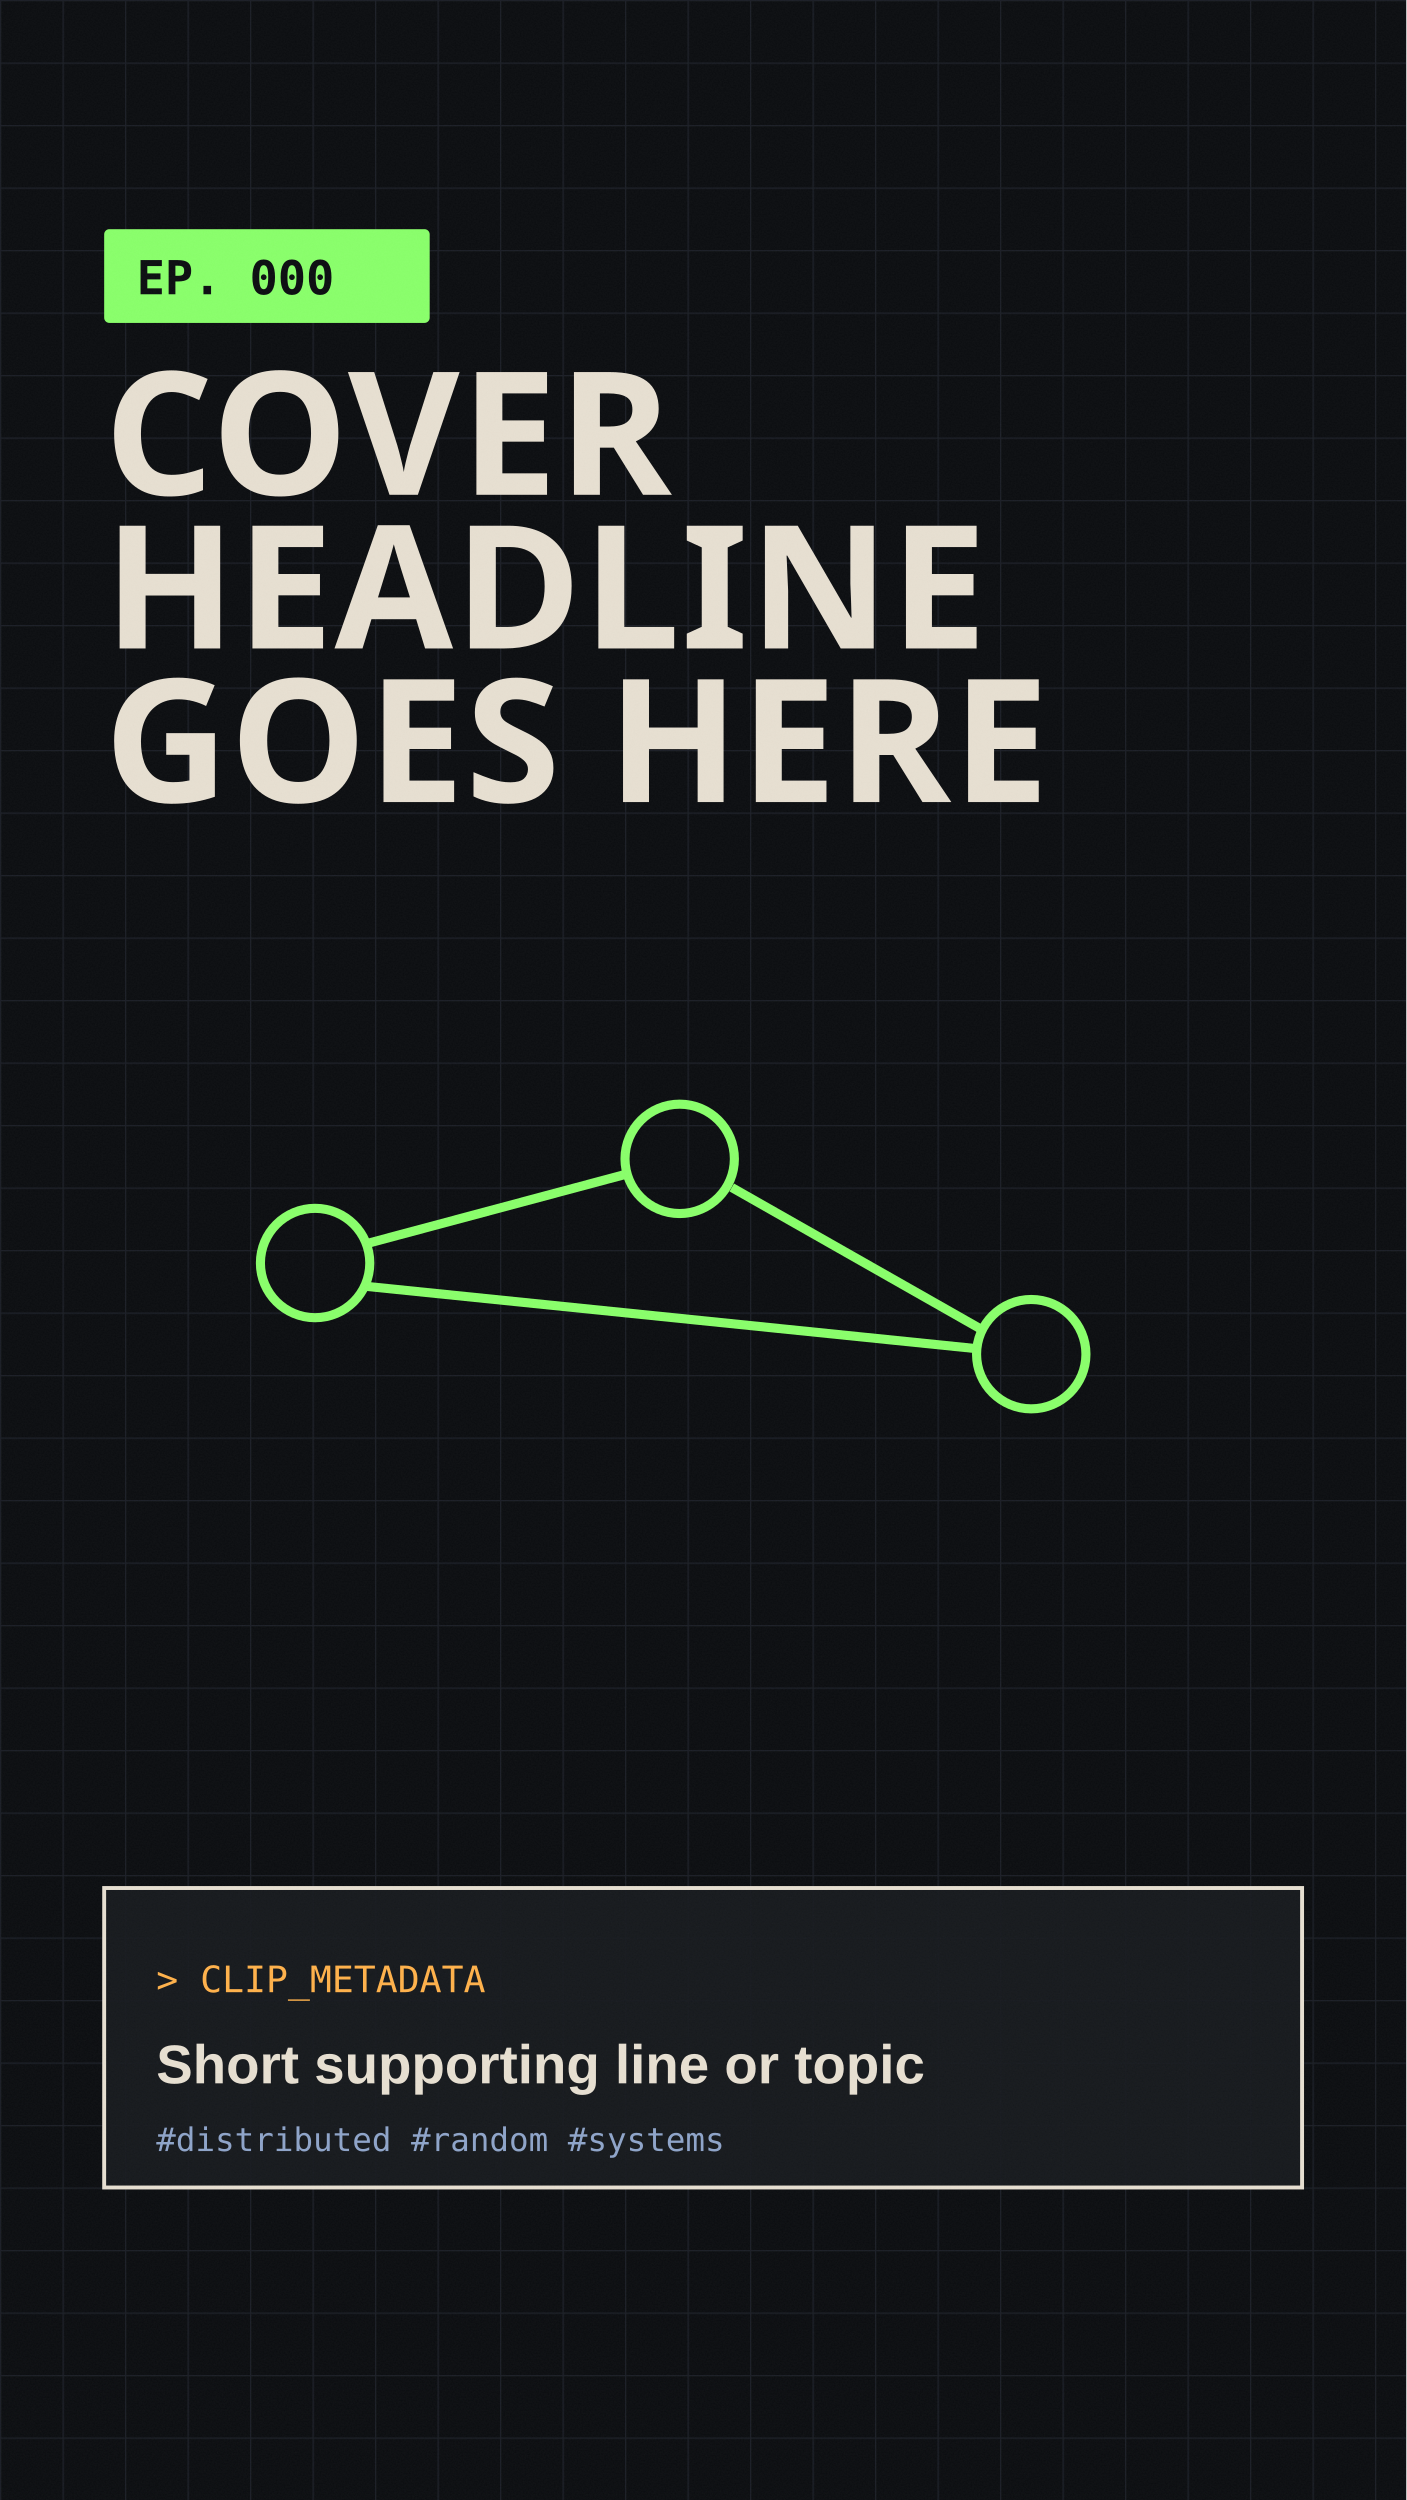
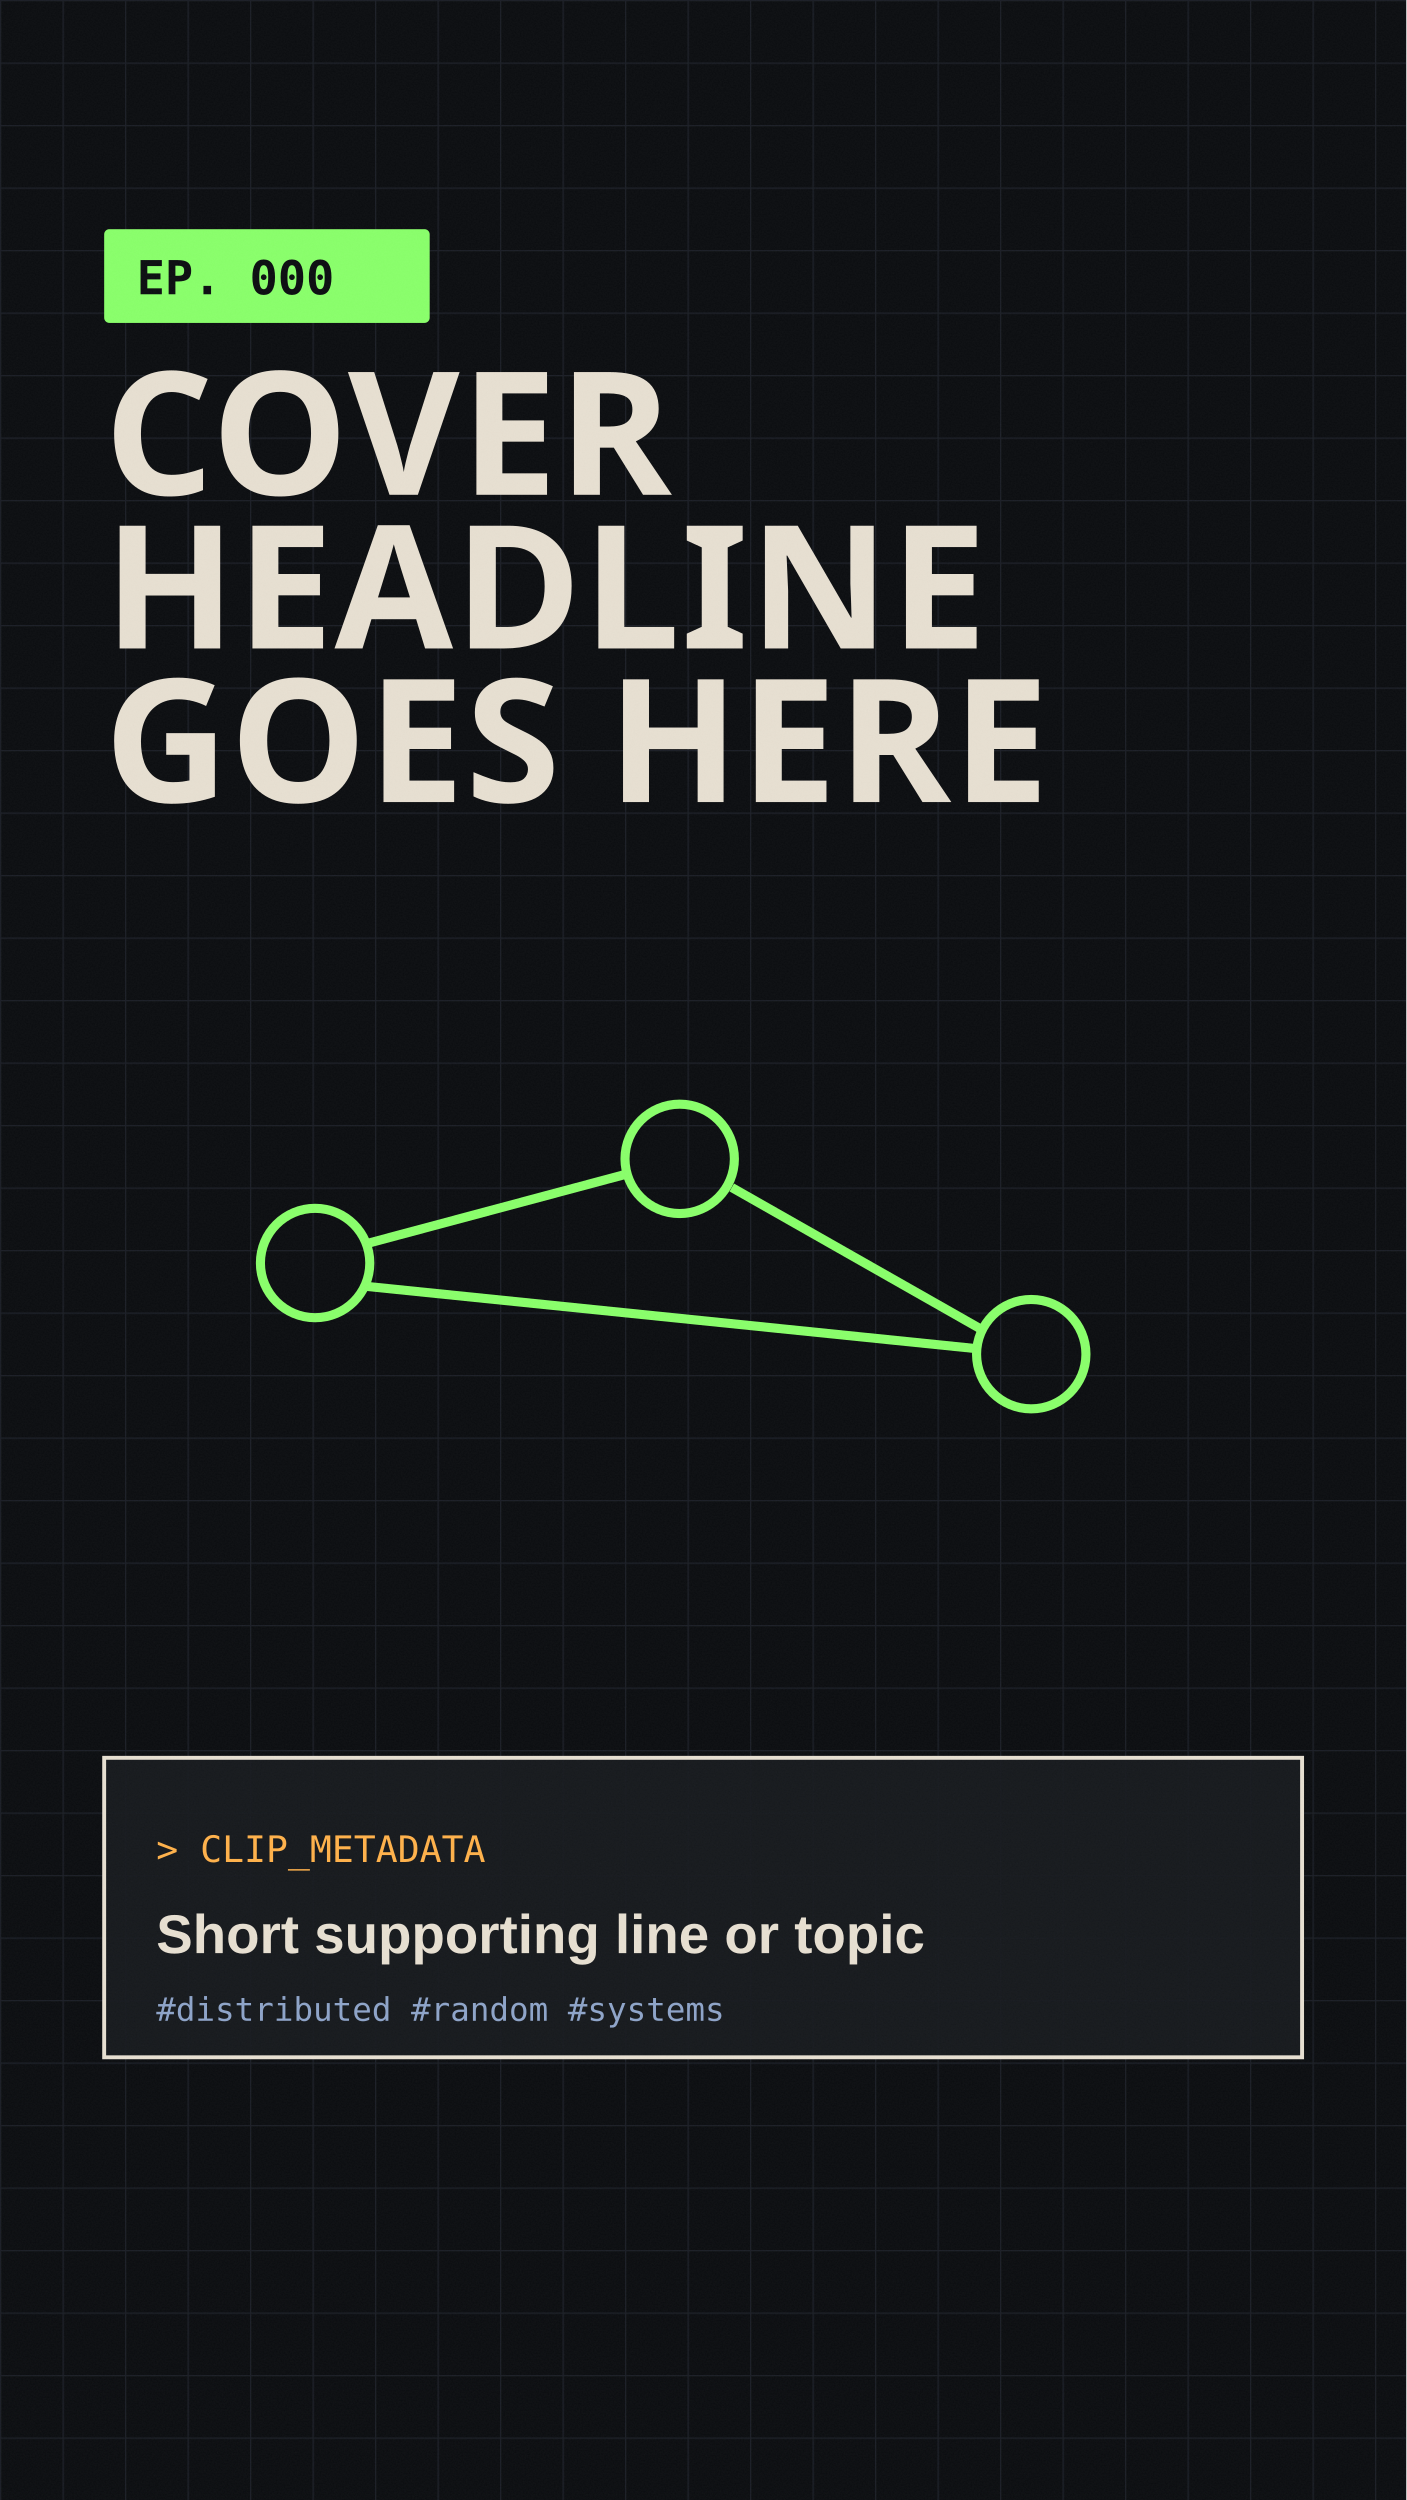
<svg xmlns="http://www.w3.org/2000/svg" width="1080" height="1920" viewBox="0 0 1080 1920">
  <defs>
    <pattern id="grid" width="48" height="48" patternUnits="userSpaceOnUse">
      <path d="M48 0H0V48" fill="none" stroke="#8EA4C9" stroke-opacity="0.12" stroke-width="2" />
    </pattern>
    <filter id="grain">
      <feTurbulence type="fractalNoise" baseFrequency="0.8" numOctaves="2" seed="42" />
      <feColorMatrix type="saturate" values="0" />
      <feComponentTransfer>
        <feFuncA type="table" tableValues="0 0.09" />
      </feComponentTransfer>
    </filter>
  </defs>
  <rect width="1080" height="1920" fill="#0B0D10" />
  <rect width="1080" height="1920" fill="url(#grid)" />
  <rect x="80" y="176" width="250" height="72" rx="4" fill="#89FF6A" />
  <text x="105" y="226" font-family="Menlo, monospace" font-size="36" font-weight="700" fill="#0B0D10">EP. 000</text>
  <text x="80" y="380" font-family="DIN Condensed, Impact, sans-serif" font-size="132" font-weight="700" fill="#E7DFD1" letter-spacing="1">
    <tspan x="80" dy="0">COVER</tspan>
    <tspan x="80" dy="118">HEADLINE</tspan>
    <tspan x="80" dy="118">GOES HERE</tspan>
  </text>
  <g transform="translate(92 850)" fill="none" stroke="#89FF6A" stroke-width="7">
    <circle cx="150" cy="120" r="42" />
    <circle cx="430" cy="40" r="42" />
    <circle cx="700" cy="190" r="42" />
    <path d="M190 105L388 52M470 62L660 170M190 138L660 186" />
  </g>
-   <rect x="80" y="1450" width="920" height="230" fill="#171A1F" fill-opacity="0.92" stroke="#E7DFD1" stroke-width="3" />
-   <text x="120" y="1530" font-family="Menlo, monospace" font-size="28" fill="#FFB14A">&gt; CLIP_METADATA</text>
-   <text x="120" y="1600" font-family="Helvetica Neue, Arial, sans-serif" font-size="42" font-weight="700" fill="#E7DFD1">Short supporting line or topic</text>
-   <text x="120" y="1652" font-family="Menlo, monospace" font-size="25" fill="#8EA4C9">#distributed  #random  #systems</text>
+   <rect x="80" y="1350" width="920" height="230" fill="#171A1F" fill-opacity="0.92" stroke="#E7DFD1" stroke-width="3" />
+   <text x="120" y="1430" font-family="Menlo, monospace" font-size="28" fill="#FFB14A">&gt; CLIP_METADATA</text>
+   <text x="120" y="1500" font-family="Helvetica Neue, Arial, sans-serif" font-size="42" font-weight="700" fill="#E7DFD1">Short supporting line or topic</text>
+   <text x="120" y="1552" font-family="Menlo, monospace" font-size="25" fill="#8EA4C9">#distributed  #random  #systems</text>
  <rect width="1080" height="1920" filter="url(#grain)" opacity="0.45" />
</svg>
